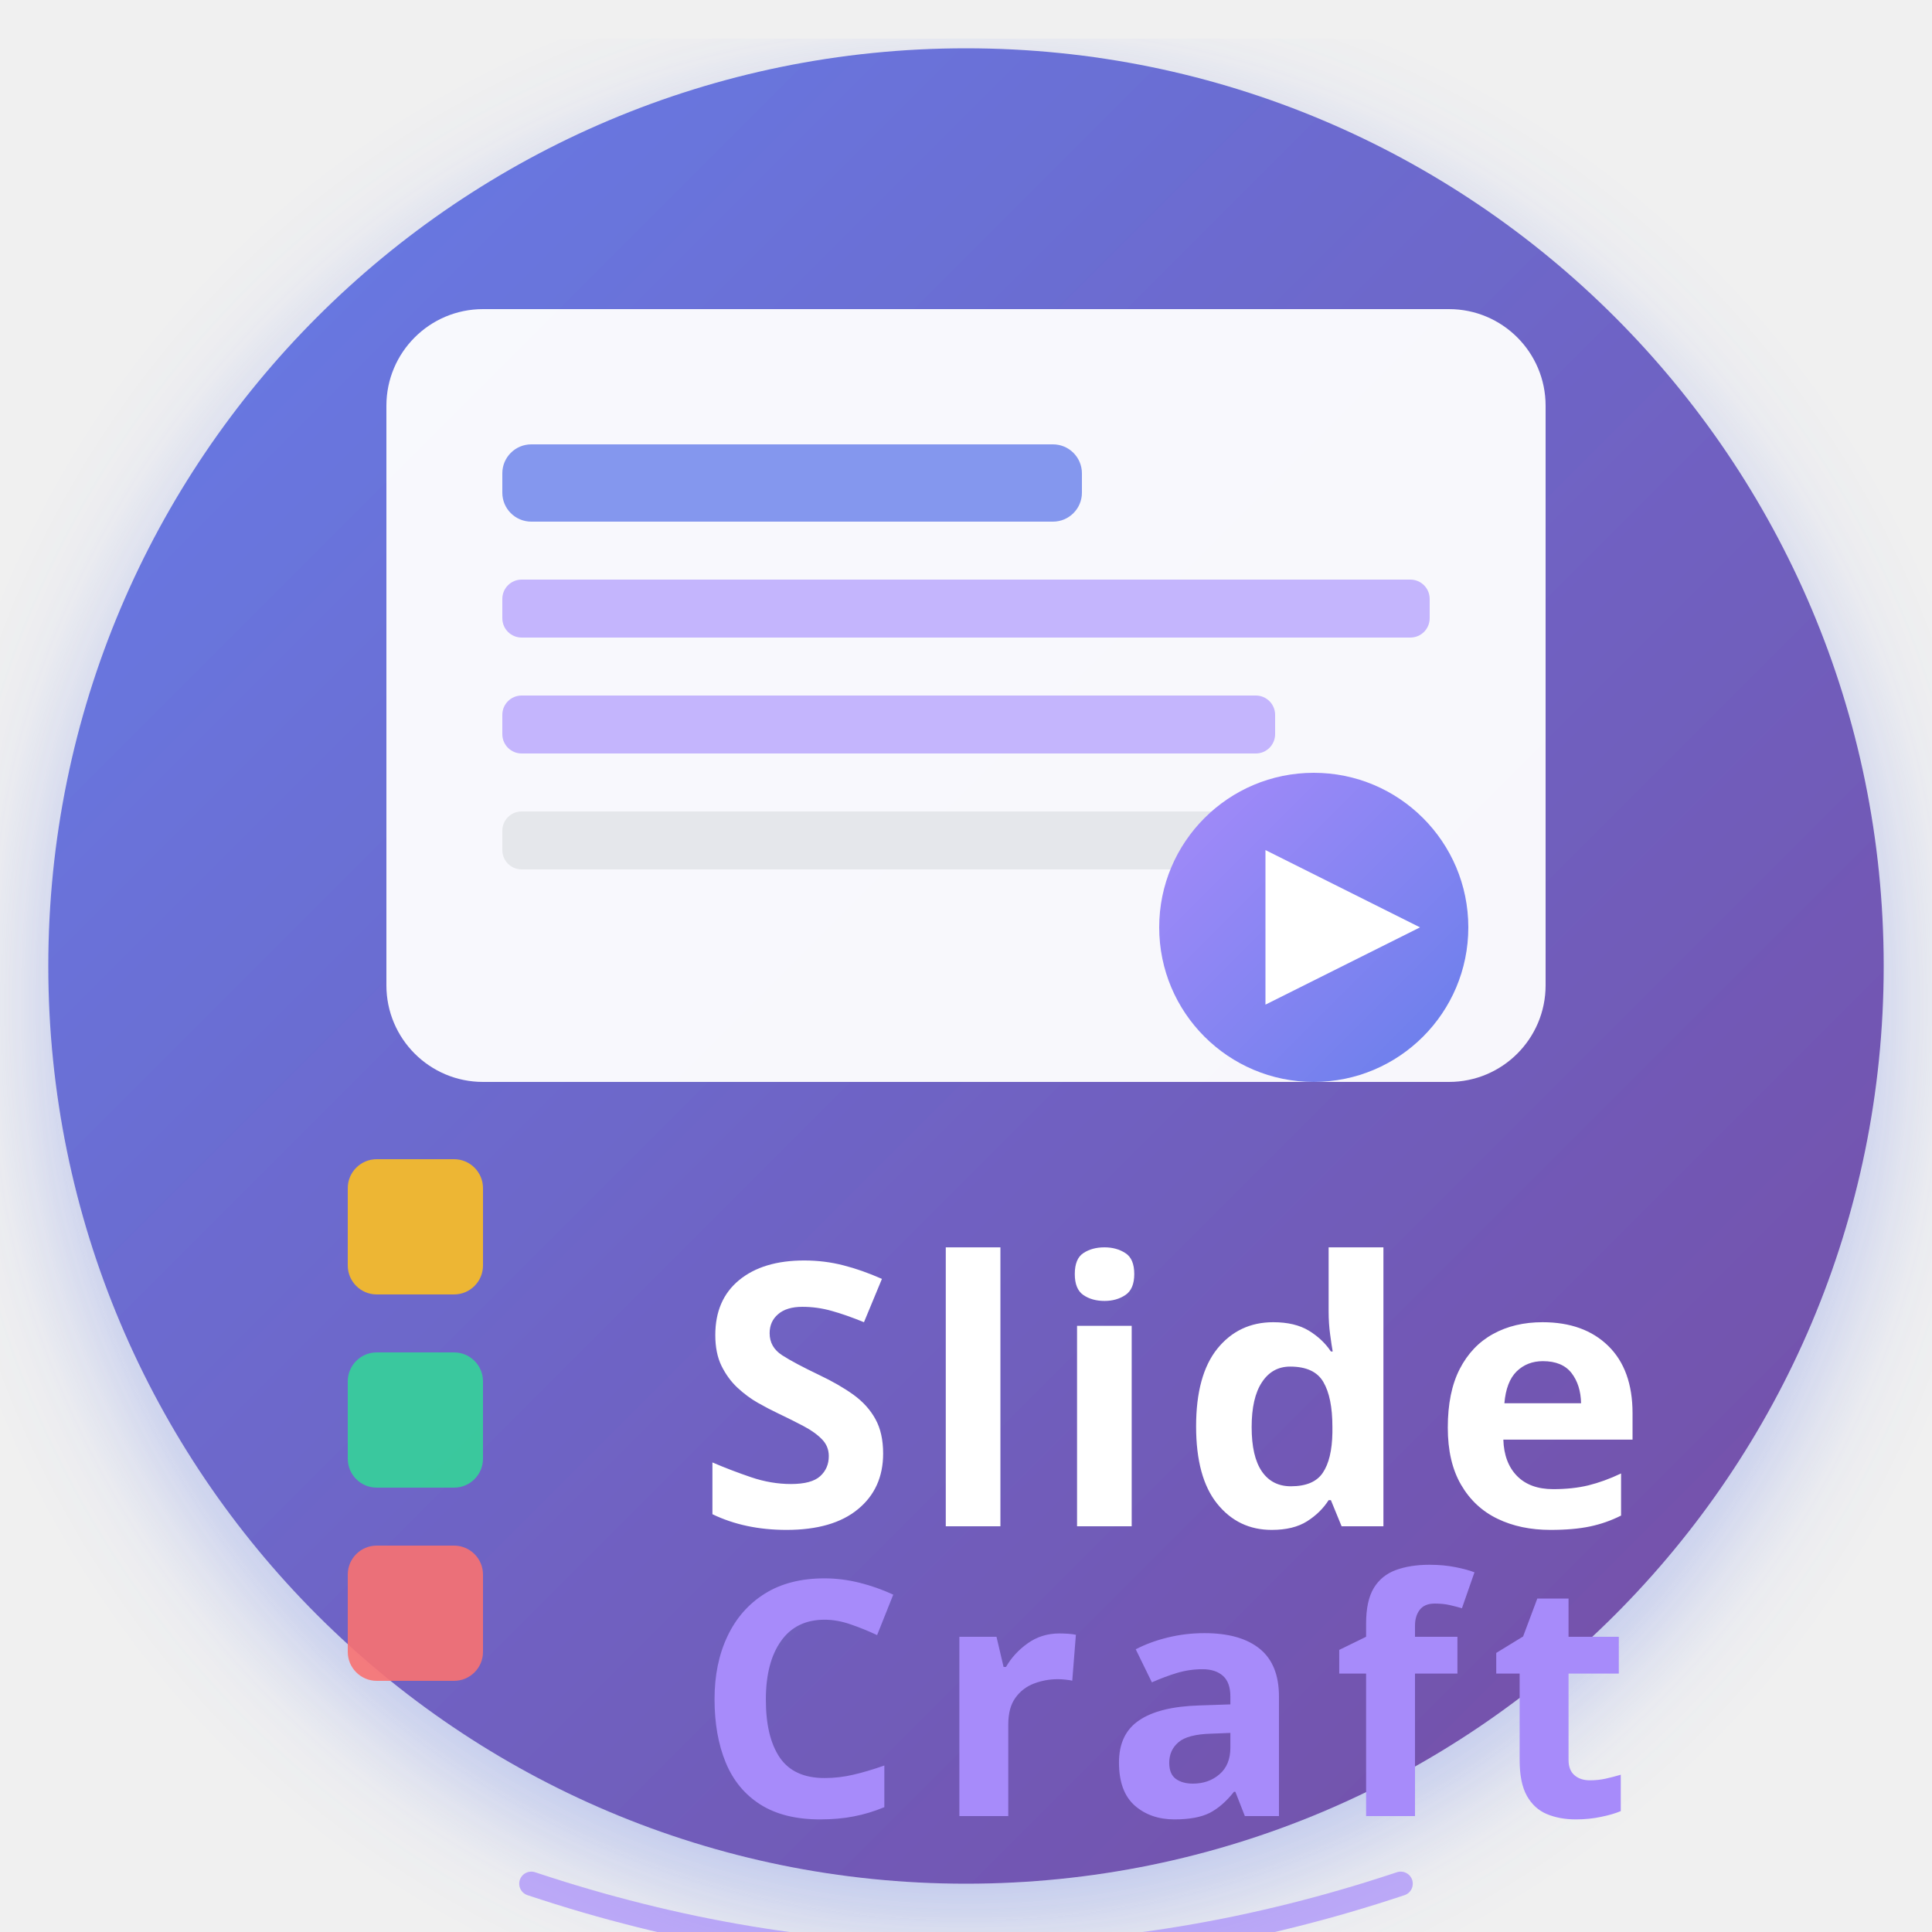
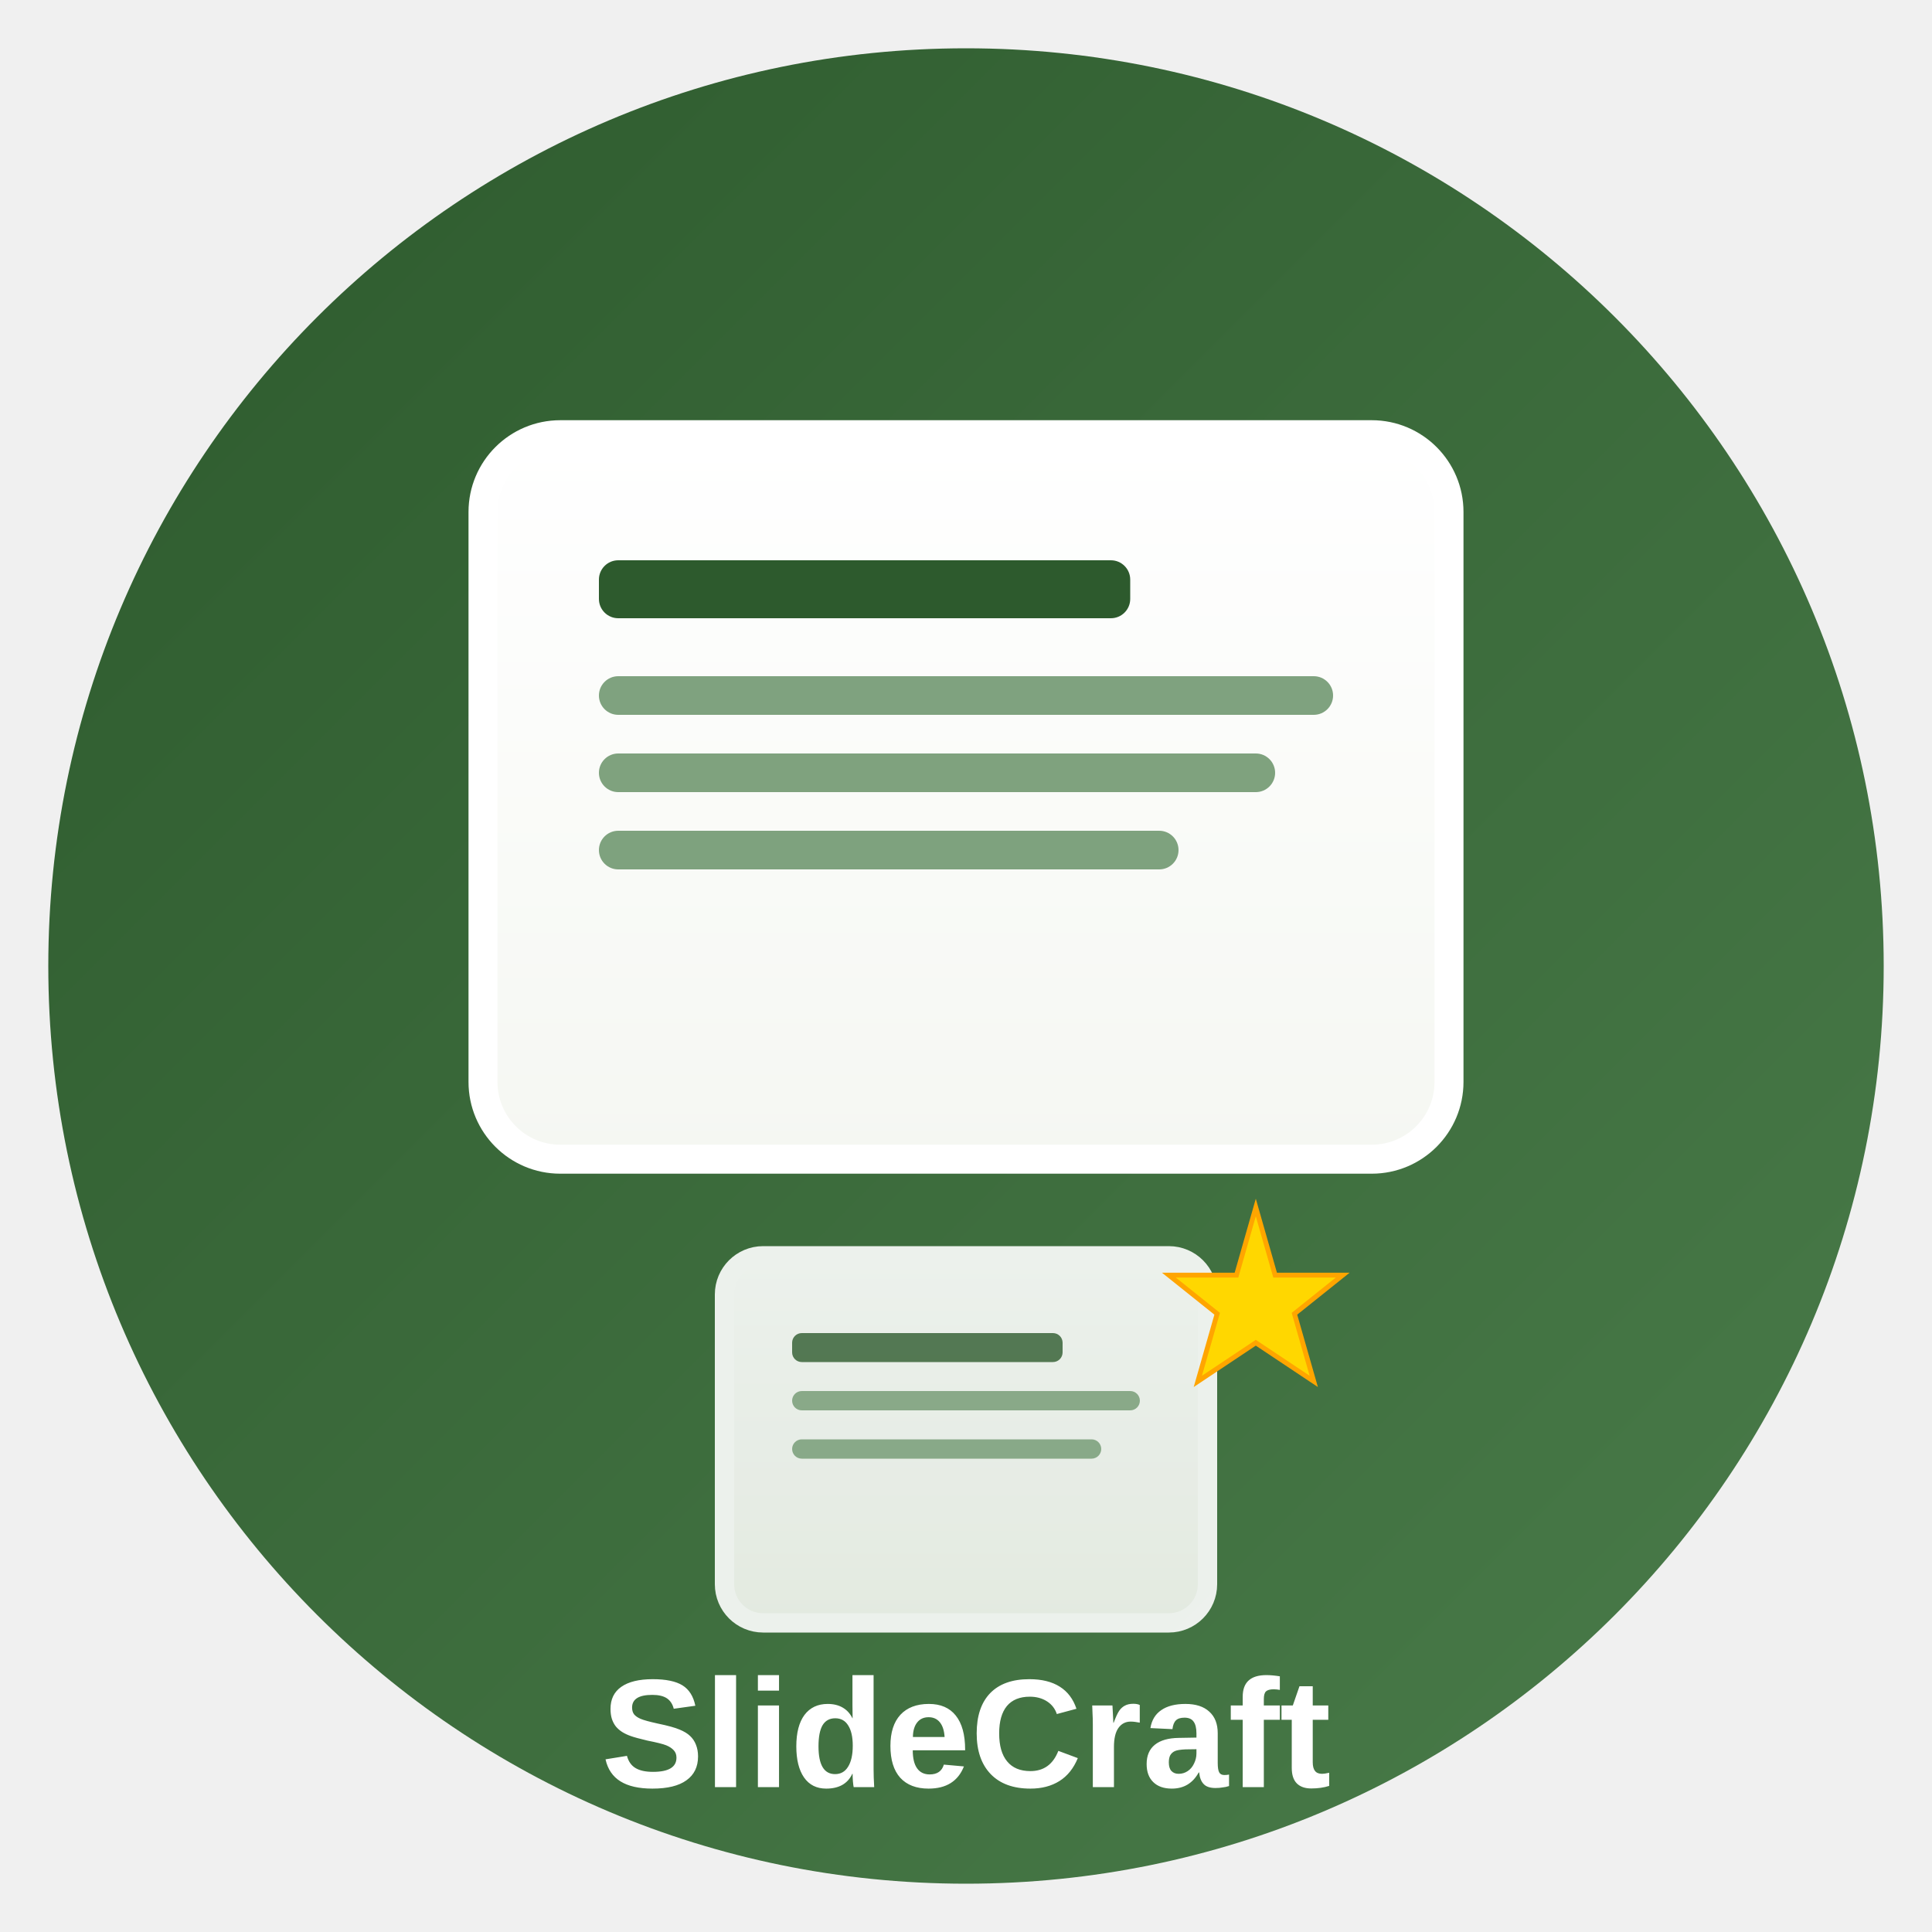
<svg xmlns="http://www.w3.org/2000/svg" viewBox="0 0 200 200" width="200" height="200">
  <defs>
    <linearGradient id="bgGrad" x1="0%" y1="0%" x2="100%" y2="100%">
-       <stop offset="0%" style="stop-color:#667eea;stop-opacity:1" />
-       <stop offset="100%" style="stop-color:#764ba2;stop-opacity:1" />
+       <stop offset="0%" style="stop-color:#2D5A2D;stop-opacity:1" />
+       <stop offset="100%" style="stop-color:#4A7C4A;stop-opacity:1" />
    </linearGradient>
-     <linearGradient id="accentGrad" x1="0%" y1="0%" x2="100%" y2="100%">
-       <stop offset="0%" style="stop-color:#a78bfa;stop-opacity:1" />
-       <stop offset="100%" style="stop-color:#667eea;stop-opacity:1" />
+     <linearGradient id="slideGrad" x1="0%" y1="0%" x2="0%" y2="100%">
+       <stop offset="0%" style="stop-color:#FFFFFF;stop-opacity:1" />
+       <stop offset="100%" style="stop-color:#F5F7F2;stop-opacity:1" />
    </linearGradient>
-     <filter id="shadow" x="-10%" y="-10%" width="120%" height="130%">
-       <feDropShadow dx="0" dy="4" stdDeviation="6" flood-color="#667eea" flood-opacity="0.4" />
-     </filter>
  </defs>
-   <circle cx="100" cy="100" r="95" fill="url(#bgGrad)" filter="url(#shadow)" />
-   <rect x="40" y="32" width="120" height="80" rx="10" ry="10" fill="white" opacity="0.95" />
-   <rect x="52" y="46" width="60" height="8" rx="3" fill="#667eea" opacity="0.8" />
-   <rect x="52" y="60" width="96" height="6" rx="2" fill="#c4b5fd" />
-   <rect x="52" y="72" width="80" height="6" rx="2" fill="#c4b5fd" />
-   <rect x="52" y="84" width="88" height="6" rx="2" fill="#e5e7eb" />
-   <circle cx="136" cy="96" r="16" fill="url(#accentGrad)" />
-   <polygon points="131,88 131,104 147,96" fill="white" />
-   <rect x="36" y="120" width="14" height="14" rx="3" fill="#fbbf24" opacity="0.9" />
-   <rect x="36" y="140" width="14" height="14" rx="3" fill="#34d399" opacity="0.9" />
-   <rect x="36" y="160" width="14" height="14" rx="3" fill="#f87171" opacity="0.9" />
-   <text x="72" y="158" font-family="'Segoe UI','PingFang SC',sans-serif" font-size="38" font-weight="800" fill="white" letter-spacing="2">
-     Slide
-   </text>
-   <text x="72" y="188" font-family="'Segoe UI','PingFang SC',sans-serif" font-size="34" font-weight="800" fill="#a78bfa" letter-spacing="3">
-     Craft
-   </text>
-   <path d="M 55 195 Q 100 210 145 195" stroke="#a78bfa" stroke-width="2.5" fill="none" stroke-linecap="round" opacity="0.7" />
+   <circle cx="100" cy="100" r="95" fill="url(#bgGrad)" />
+   <rect x="50" y="45" width="100" height="75" rx="8" fill="url(#slideGrad)" stroke="#FFFFFF" stroke-width="3" />
+   <rect x="62" y="58" width="55" height="6" rx="2" fill="#2D5A2D" />
+   <rect x="62" y="70" width="76" height="4" rx="2" fill="#4A7C4A" opacity="0.7" />
+   <rect x="62" y="78" width="70" height="4" rx="2" fill="#4A7C4A" opacity="0.7" />
+   <rect x="62" y="86" width="60" height="4" rx="2" fill="#4A7C4A" opacity="0.7" />
+   <rect x="75" y="130" width="50" height="38" rx="4" fill="url(#slideGrad)" stroke="#FFFFFF" stroke-width="2" opacity="0.9" />
+   <rect x="82" y="138" width="28" height="3" rx="1" fill="#2D5A2D" opacity="0.8" />
+   <rect x="82" y="144" width="36" height="2" rx="1" fill="#4A7C4A" opacity="0.6" />
+   <rect x="82" y="149" width="32" height="2" rx="1" fill="#4A7C4A" opacity="0.6" />
+   <g transform="translate(120, 125)">
+     <path d="M10,0 L12,7 L19,7 L14,11 L16,18 L10,14 L4,18 L6,11 L1,7 L8,7 Z" fill="#FFD700" stroke="#FFA500" stroke-width="0.5" />
+   </g>
+   <text x="100" y="185" font-family="Arial, sans-serif" font-size="16" font-weight="bold" fill="#FFFFFF" text-anchor="middle">SlideCraft</text>
</svg>
